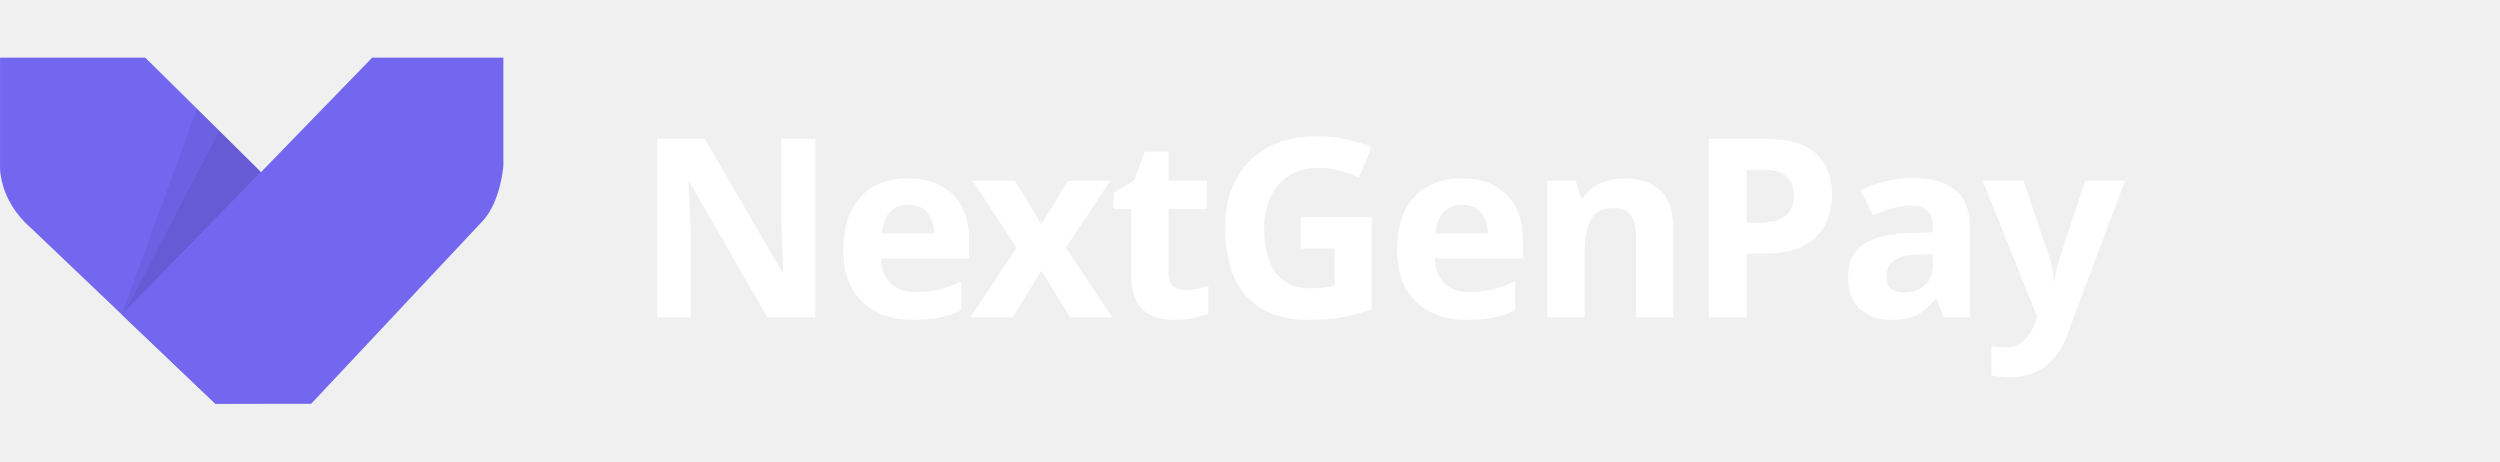
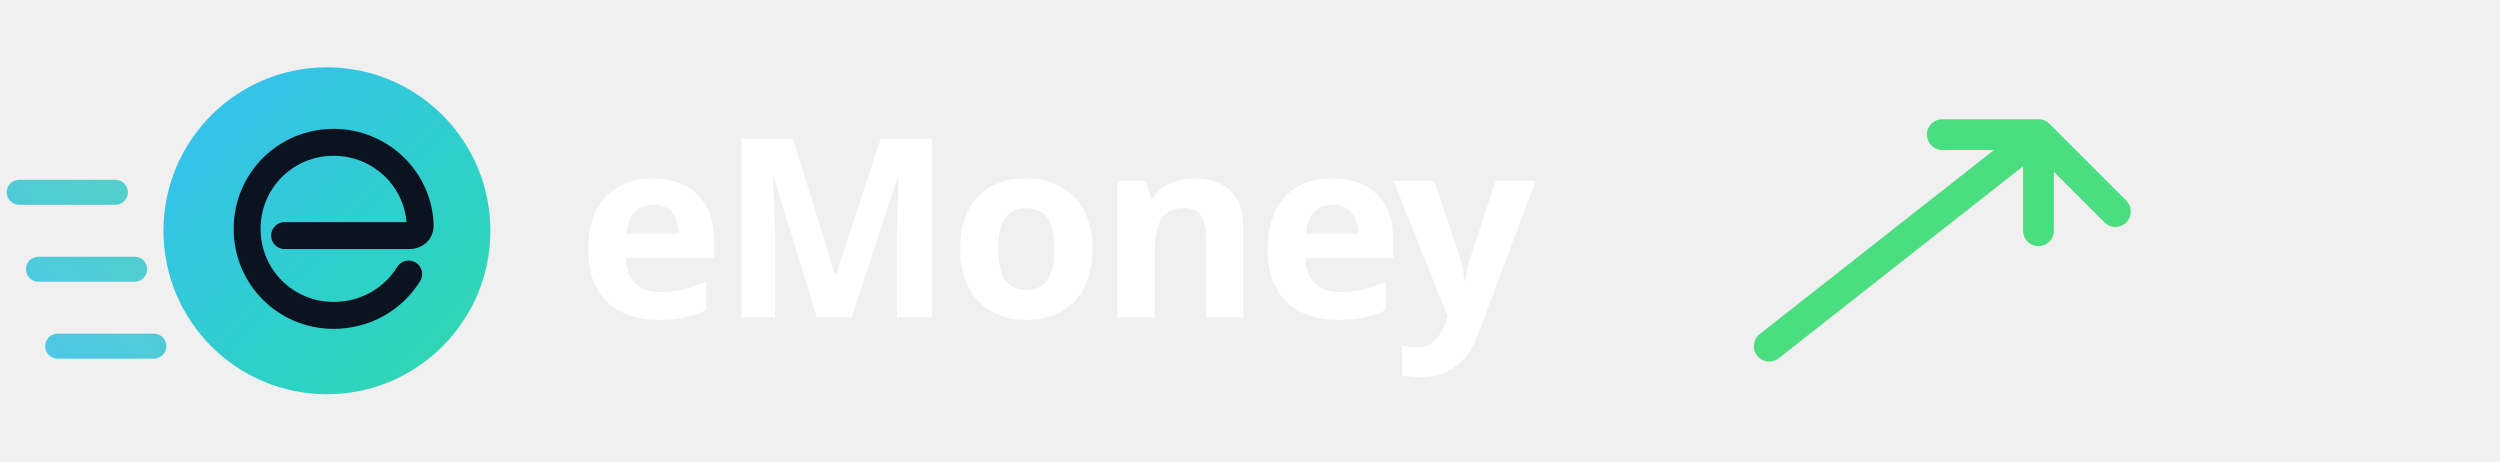
- <svg xmlns="http://www.w3.org/2000/svg" viewBox="0 0 260 48" fill="none" role="img" aria-label="NextGenPay">
-   <g transform="translate(0 6) scale(1.636)">
-     <path fill-rule="evenodd" clip-rule="evenodd" d="M0.002 0V6.854C0.002 6.854 -0.133 9.012 1.981 10.839L13.691 21.996L19.781 21.918L18.804 9.882L16.495 7.173L9.238 0H0.002Z" fill="#7367F0" />
-     <path opacity="0.06" fill-rule="evenodd" clip-rule="evenodd" d="M7.698 16.436L12.52 3.237L16.554 7.256L7.698 16.436Z" fill="#000000" />
-     <path opacity="0.06" fill-rule="evenodd" clip-rule="evenodd" d="M8.078 15.918L13.942 4.64L16.585 7.285L8.078 15.918Z" fill="#000000" />
-     <path fill-rule="evenodd" clip-rule="evenodd" d="M7.773 16.357L23.656 0H32V6.884C32 6.884 31.826 9.178 30.659 10.406L19.782 22H13.694L7.773 16.357Z" fill="#7367F0" />
+ <svg xmlns="http://www.w3.org/2000/svg" viewBox="0 0 260 48" fill="none" role="img" aria-label="eMoney">
+   <defs>
+     <linearGradient id="emoney-mark-grad-l" x1="0" y1="0" x2="48" y2="48" gradientUnits="userSpaceOnUse">
+       <stop offset="0%" stop-color="#38BDF8" />
+       <stop offset="55%" stop-color="#2DD4BF" />
+       <stop offset="100%" stop-color="#4ADE80" />
+     </linearGradient>
+     <linearGradient id="emoney-arrow-grad-l" x1="0" y1="48" x2="48" y2="0" gradientUnits="userSpaceOnUse">
+       <stop offset="0%" stop-color="#38BDF8" />
+       <stop offset="100%" stop-color="#4ADE80" />
+     </linearGradient>
+   </defs>
+   <g stroke="url(#emoney-arrow-grad-l)" stroke-width="2.6" stroke-linecap="round" opacity="0.9">
+     <line x1="2" y1="20" x2="12" y2="20" />
+     <line x1="4" y1="28" x2="14" y2="28" />
+     <line x1="6" y1="36" x2="16" y2="36" />
  </g>
-   <text x="66" y="33" font-family="Manrope, 'Segoe UI', system-ui, sans-serif" font-size="26" font-weight="800" letter-spacing="-0.6" fill="#ffffff">
-     NextGenPay
+   <g transform="translate(16 6)">
+     <circle cx="18" cy="18" r="17" fill="url(#emoney-mark-grad-l)" />
+     <path d="M26.5 22.5c-1.6 2.6-4.5 4.3-7.8 4.3-5 0-9-4-9-9s4-9 9-9c4.9 0 8.9 3.9 9 8.7 0 .6-.5 1-1.1 1h-13" fill="none" stroke="#0b1220" stroke-width="2.8" stroke-linecap="round" stroke-linejoin="round" />
+   </g>
+   <text x="60" y="33" font-family="Manrope, 'Segoe UI', system-ui, sans-serif" font-size="26" font-weight="800" letter-spacing="-0.6" fill="#ffffff">
+     eMoney
  </text>
+   <path d="M184 36 L212 14 L220 22 M212 14 L212 24 M212 14 L202 14" fill="none" stroke="url(#emoney-arrow-grad-l)" stroke-width="3.2" stroke-linecap="round" stroke-linejoin="round" />
</svg>
